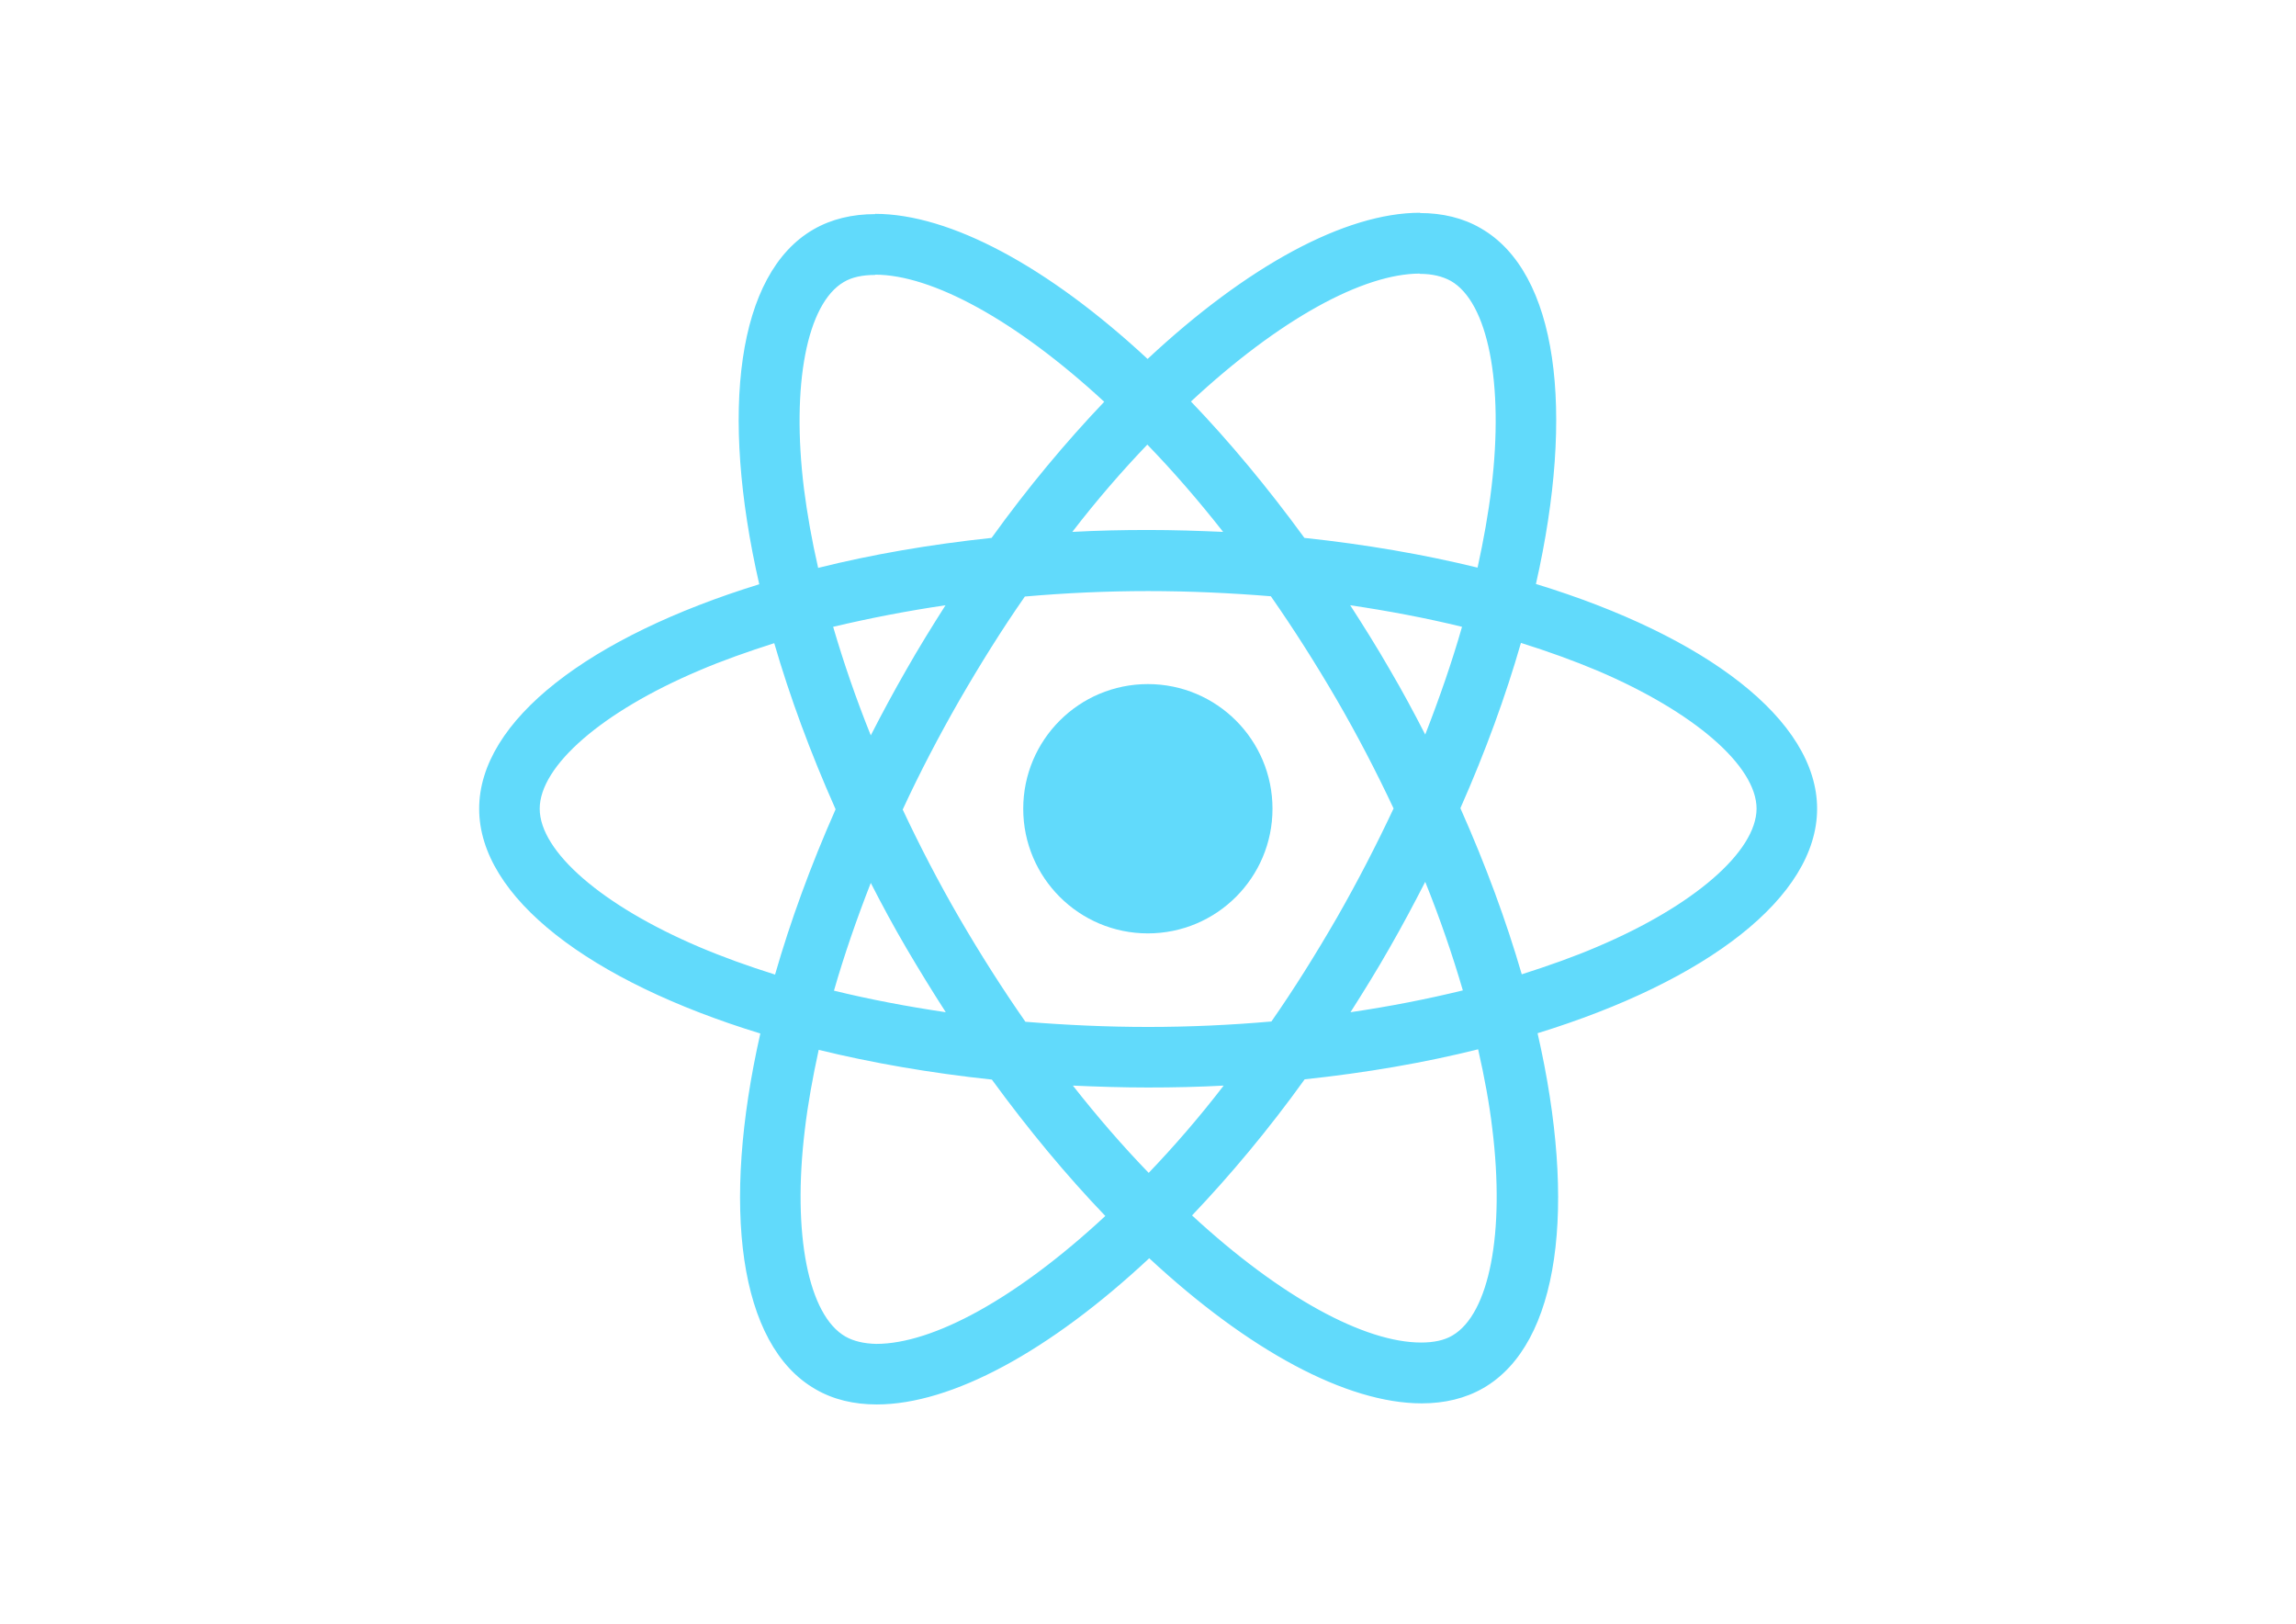
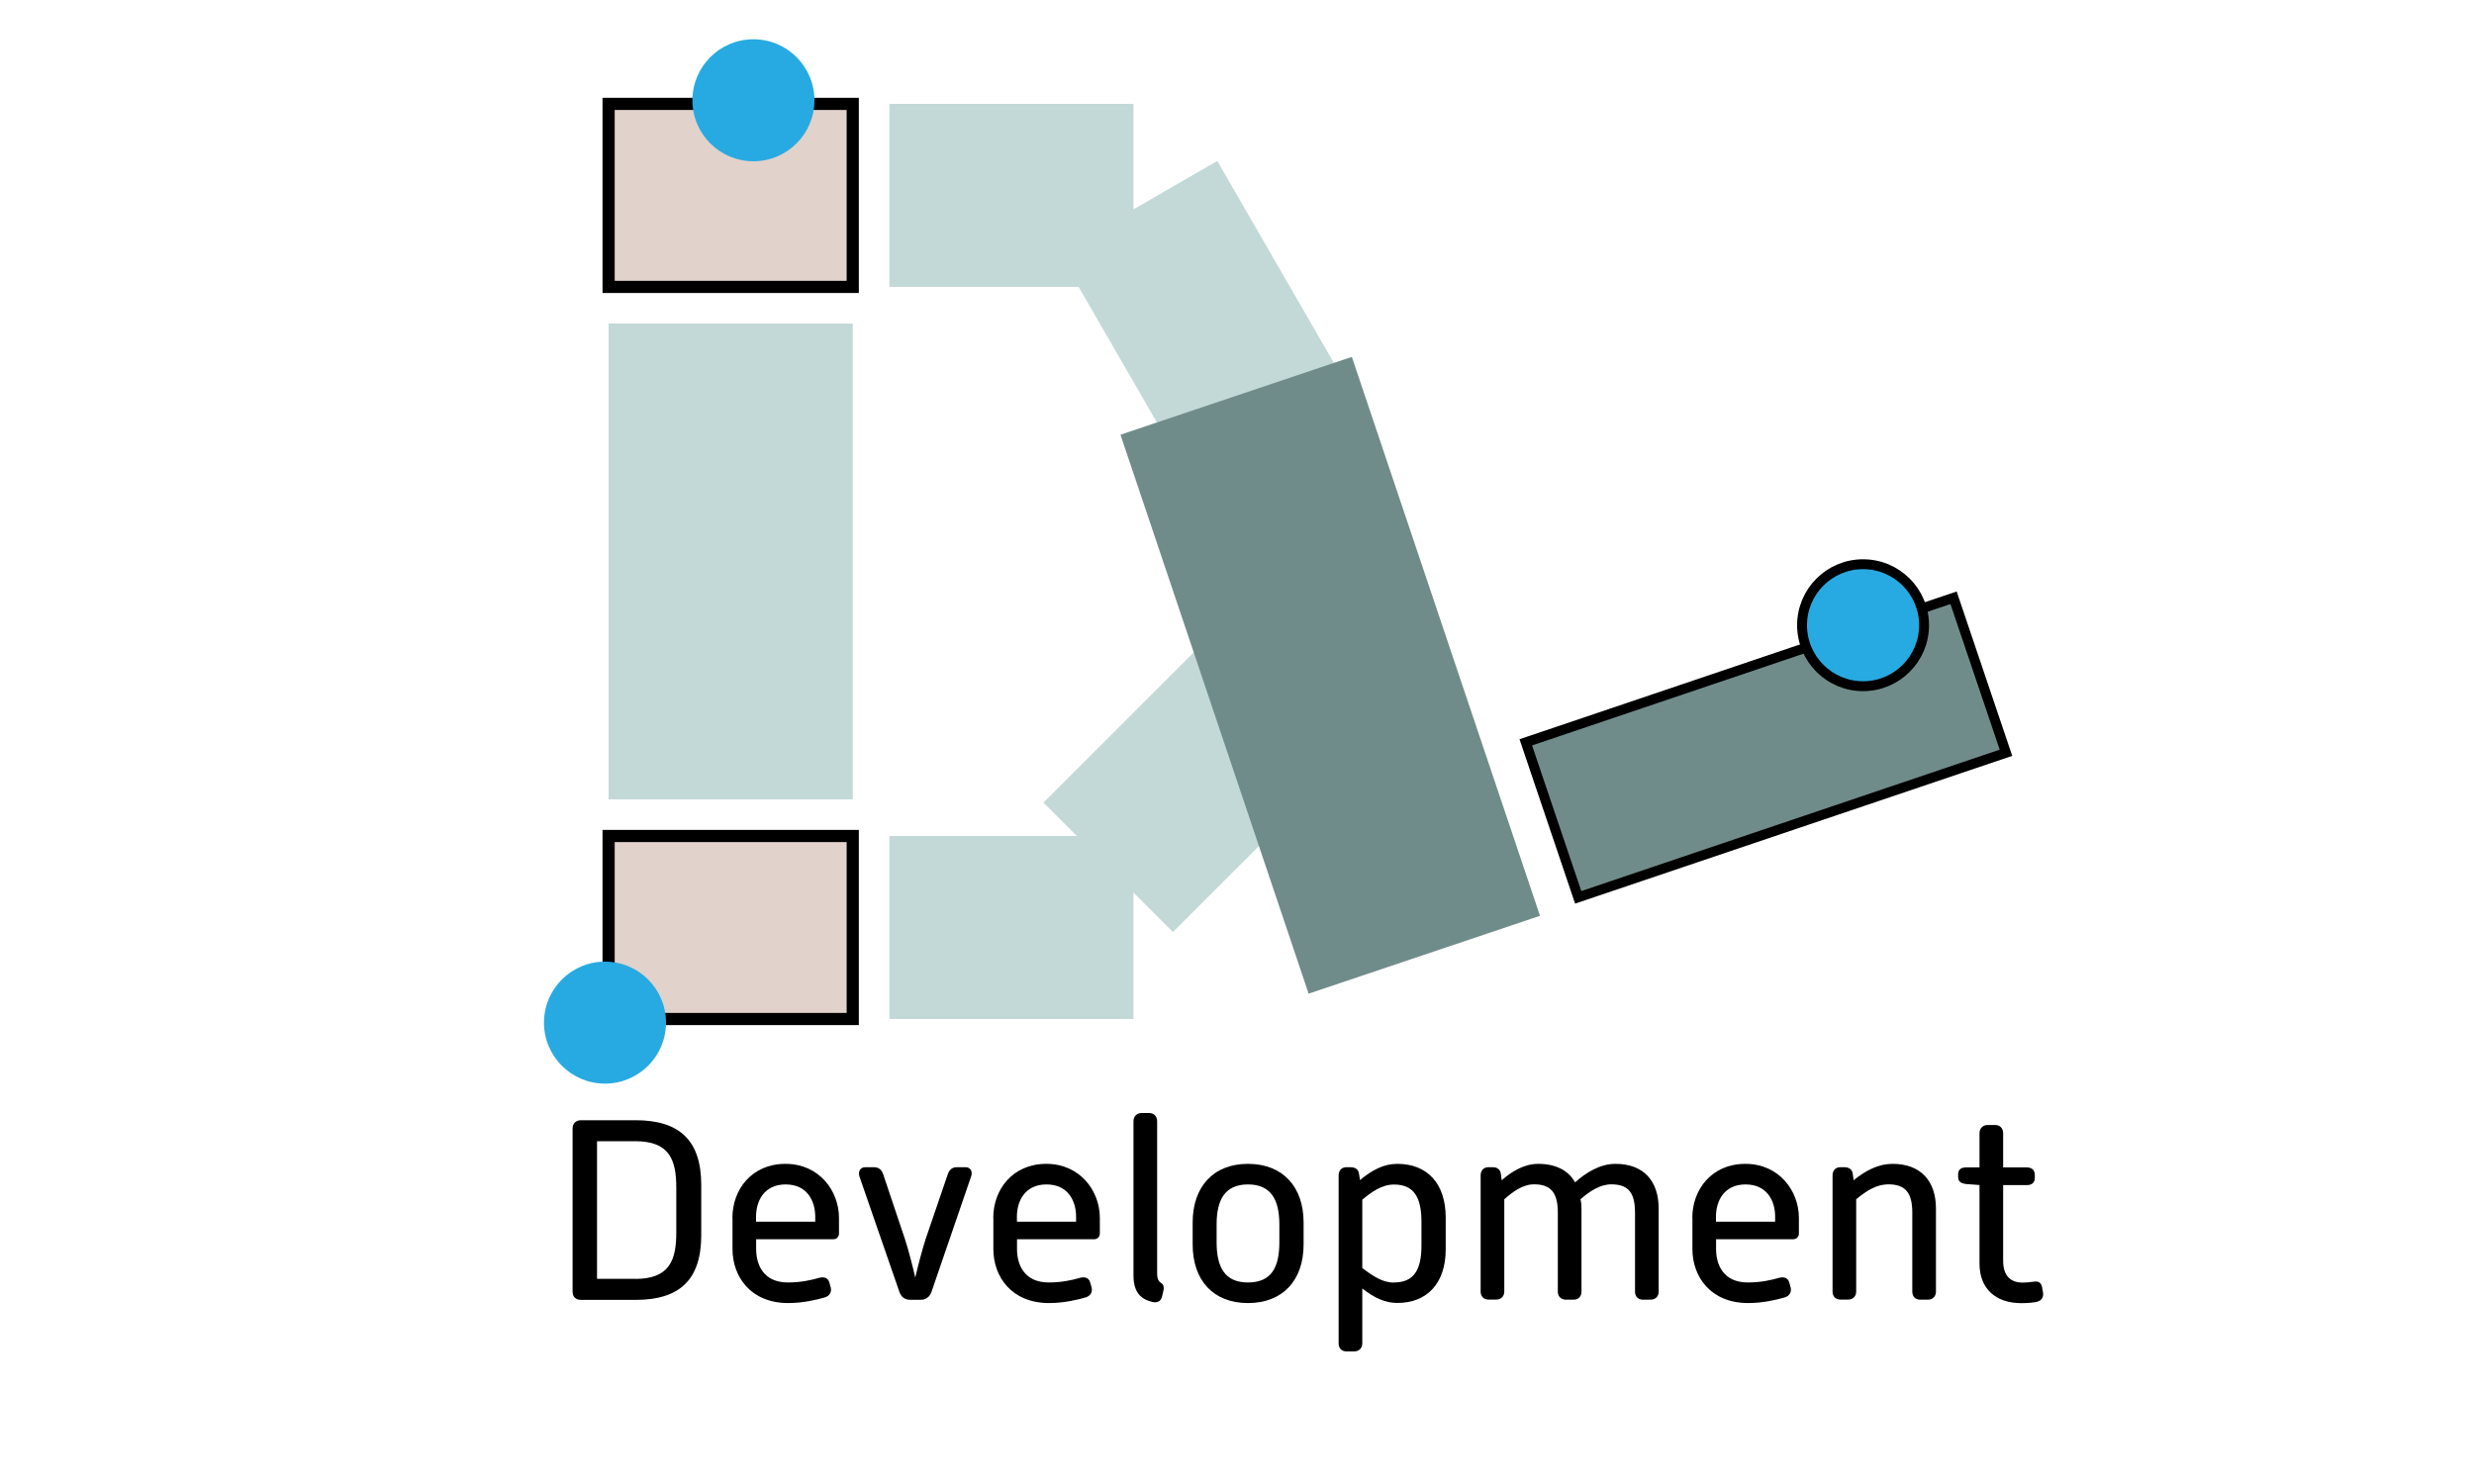
- <svg xmlns="http://www.w3.org/2000/svg" viewBox="0 0 841.9 595.3">
-   <g fill="#61DAFB">
-     <path d="M666.3 296.5c0-32.5-40.7-63.3-103.1-82.4 14.4-63.6 8-114.2-20.2-130.4-6.5-3.8-14.1-5.6-22.4-5.6v22.3c4.6 0 8.3.9 11.4 2.6 13.6 7.8 19.5 37.5 14.9 75.7-1.1 9.4-2.9 19.3-5.1 29.4-19.6-4.8-41-8.5-63.5-10.9-13.5-18.5-27.5-35.3-41.6-50 32.6-30.3 63.2-46.9 84-46.9V78c-27.5 0-63.5 19.6-99.9 53.6-36.4-33.8-72.4-53.2-99.9-53.2v22.3c20.7 0 51.4 16.5 84 46.6-14 14.7-28 31.4-41.3 49.9-22.6 2.4-44 6.1-63.6 11-2.3-10-4-19.7-5.2-29-4.7-38.2 1.1-67.9 14.6-75.8 3-1.8 6.9-2.6 11.5-2.6V78.5c-8.4 0-16 1.8-22.6 5.6-28.1 16.2-34.4 66.7-19.9 130.1-62.2 19.2-102.7 49.9-102.7 82.3 0 32.5 40.7 63.3 103.1 82.4-14.4 63.6-8 114.2 20.2 130.4 6.5 3.8 14.1 5.6 22.5 5.6 27.5 0 63.5-19.6 99.9-53.6 36.4 33.8 72.4 53.2 99.9 53.2 8.4 0 16-1.8 22.6-5.6 28.1-16.2 34.4-66.7 19.9-130.1 62-19.1 102.5-49.9 102.5-82.3zm-130.2-66.7c-3.7 12.9-8.3 26.2-13.5 39.5-4.1-8-8.4-16-13.1-24-4.6-8-9.5-15.8-14.4-23.4 14.2 2.1 27.9 4.7 41 7.9zm-45.8 106.5c-7.8 13.5-15.8 26.3-24.1 38.2-14.9 1.3-30 2-45.2 2-15.1 0-30.2-.7-45-1.9-8.3-11.9-16.4-24.6-24.2-38-7.6-13.1-14.5-26.4-20.8-39.8 6.2-13.4 13.2-26.8 20.7-39.9 7.8-13.5 15.8-26.3 24.1-38.2 14.9-1.3 30-2 45.2-2 15.1 0 30.2.7 45 1.9 8.3 11.9 16.4 24.6 24.2 38 7.6 13.1 14.5 26.4 20.8 39.8-6.3 13.4-13.2 26.8-20.7 39.9zm32.3-13c5.4 13.4 10 26.8 13.8 39.8-13.1 3.2-26.9 5.9-41.2 8 4.9-7.7 9.8-15.6 14.4-23.7 4.6-8 8.9-16.1 13-24.1zM421.2 430c-9.3-9.6-18.6-20.3-27.8-32 9 .4 18.2.7 27.5.7 9.4 0 18.7-.2 27.8-.7-9 11.7-18.3 22.4-27.5 32zm-74.4-58.9c-14.2-2.1-27.9-4.7-41-7.9 3.7-12.9 8.3-26.2 13.5-39.5 4.1 8 8.4 16 13.1 24 4.7 8 9.5 15.8 14.4 23.4zM420.7 163c9.3 9.6 18.6 20.3 27.8 32-9-.4-18.2-.7-27.5-.7-9.4 0-18.7.2-27.8.7 9-11.7 18.3-22.4 27.5-32zm-74 58.9c-4.9 7.7-9.8 15.6-14.4 23.7-4.6 8-8.9 16-13 24-5.4-13.4-10-26.8-13.8-39.8 13.1-3.1 26.9-5.8 41.2-7.9zm-90.5 125.2c-35.4-15.1-58.3-34.9-58.3-50.6 0-15.7 22.9-35.6 58.3-50.6 8.6-3.7 18-7 27.7-10.1 5.7 19.6 13.2 40 22.5 60.9-9.2 20.8-16.6 41.1-22.2 60.6-9.9-3.1-19.3-6.5-28-10.2zM310 490c-13.6-7.8-19.5-37.5-14.9-75.7 1.1-9.4 2.9-19.3 5.1-29.4 19.6 4.8 41 8.5 63.5 10.9 13.5 18.5 27.5 35.3 41.6 50-32.6 30.3-63.2 46.9-84 46.9-4.5-.1-8.3-1-11.3-2.7zm237.2-76.2c4.7 38.2-1.1 67.9-14.6 75.8-3 1.8-6.9 2.6-11.5 2.6-20.7 0-51.4-16.5-84-46.6 14-14.7 28-31.4 41.3-49.9 22.6-2.4 44-6.1 63.6-11 2.3 10.1 4.1 19.8 5.2 29.1zm38.5-66.7c-8.6 3.7-18 7-27.7 10.1-5.7-19.6-13.2-40-22.5-60.9 9.2-20.8 16.6-41.1 22.2-60.6 9.9 3.1 19.3 6.5 28.1 10.2 35.4 15.1 58.3 34.9 58.3 50.6-.1 15.7-23 35.6-58.4 50.6zM320.8 78.4z" />
-     <circle cx="420.9" cy="296.5" r="45.7" />
-     <path d="M520.5 78.1z" />
+ <svg xmlns="http://www.w3.org/2000/svg" id="logo" viewBox="0 0 250 150">
+   <rect id="d-7" x="89.87" y="10.5" width="24.67" height="18.5" fill="#c3d9d7" />
+   <rect id="d-5" x="108.37" y="69.7" width="24.67" height="18.5" transform="translate(-20.47 108.47) rotate(-45)" fill="#c3d9d7" />
+   <rect id="d-6" x="108.84" y="22.32" width="24.67" height="18.5" transform="translate(154.41 152.3) rotate(-120)" fill="#c3d9d7" />
+   <rect id="d-4" x="89.87" y="84.5" width="24.67" height="18.5" fill="#c3d9d7" />
+   <g id="d-3">
+     <rect id="d3-block" x="61.5" y="84.5" width="24.67" height="18.5" fill="#e1d2cb" stroke="#000" stroke-miterlimit="10" stroke-width="1.23" />
+     <rect id="d3-circle" x="54.97" y="97.2" width="12.33" height="12.33" rx="6.17" ry="6.17" fill="#27aae1" />
+   </g>
+   <rect id="d-2" x="61.5" y="32.7" width="24.67" height="48.1" fill="#c3d9d7" />
+   <g id="d-1">
+     <rect id="d1-block" x="61.5" y="10.5" width="24.67" height="18.5" fill="#e1d2cb" stroke="#000" stroke-miterlimit="10" stroke-width="1.23" />
+     <rect id="d1-circle" x="69.97" y="3.97" width="12.33" height="12.33" rx="6.17" ry="6.17" fill="#27aae1" />
+   </g>
+   <g id="l-2">
+     <rect id="l2-block" x="170.17" y="52.74" width="16.54" height="45.63" transform="translate(164.02 268.8) rotate(-108.68)" fill="#708c8a" stroke="#000" stroke-miterlimit="10" />
+     <rect id="l2-circle" x="182.1" y="57.03" width="12.33" height="12.33" rx="6.17" ry="6.17" fill="#27aae1" stroke="#000" stroke-miterlimit="10" />
+   </g>
+   <rect id="l-1" x="122.09" y="38.44" width="24.67" height="59.61" transform="translate(-14.75 46.45) rotate(-18.6)" fill="#708c8a" />
+   <g id="dev">
+     <path id="d-path" d="M57.86,114.06c0-.49,.34-.83,.83-.83h5.54c4.47,0,6.63,2.08,6.63,6.53v5.1c0,4.47-2.16,6.53-6.63,6.53h-5.54c-.49,0-.83-.31-.83-.81v-16.51Zm6.32,15.21c3.46,0,4.16-1.85,4.16-4.71v-4.5c0-2.86-.7-4.71-4.16-4.71h-3.85v13.91h3.85Z" />
+     <path id="e1-path" d="M74.01,123.1c0-2.86,1.95-5.46,5.36-5.46s5.41,2.73,5.41,5.46v1.59c0,.34-.26,.57-.57,.57h-7.8v.99c0,1.48,.65,3.38,3.22,3.38,1.33,0,2.42-.26,3.15-.47,.52-.13,.91,0,1.04,.52l.13,.47c.1,.44-.1,.83-.6,.99-.78,.23-2.21,.57-3.69,.57-3.82,0-5.64-2.68-5.64-5.46v-3.15Zm8.37,.39v-.52c0-1.53-.78-3.25-2.99-3.25s-2.99,1.72-2.99,3.25v.52h5.98Z" />
+     <path id="v-path" d="M86.85,118.92c-.16-.49,.08-.94,.57-.94h.86c.49,0,.81,.21,.99,.78l2.18,6.5c.34,1.04,.75,2.63,1.04,3.87,.29-1.25,.7-2.81,1.04-3.87l2.21-6.47c.16-.55,.47-.81,.96-.81h.88c.49,0,.73,.44,.55,.94l-4,11.65c-.18,.52-.57,.81-1.09,.81h-1.09c-.49,0-.88-.26-1.07-.81l-4.03-11.65Z" />
+     <path id="e2-path" d="M100.37,123.1c0-2.86,1.95-5.46,5.36-5.46s5.41,2.73,5.41,5.46v1.59c0,.34-.26,.57-.57,.57h-7.8v.99c0,1.48,.65,3.38,3.22,3.38,1.33,0,2.42-.26,3.15-.47,.52-.13,.91,0,1.04,.52l.13,.47c.1,.44-.1,.83-.6,.99-.78,.23-2.21,.57-3.69,.57-3.82,0-5.64-2.68-5.64-5.46v-3.15Zm8.37,.39v-.52c0-1.53-.78-3.25-2.99-3.25s-2.99,1.72-2.99,3.25v.52h5.98Z" />
+     <path id="l-path" d="M114.54,113.33c0-.49,.34-.83,.83-.83h.75c.49,0,.81,.34,.81,.83v15.37c0,.62,.18,.81,.34,.94,.29,.16,.39,.44,.29,.83l-.13,.57c-.1,.36-.31,.68-.94,.57-.86-.21-1.95-.65-1.95-2.68v-15.6Z" />
+     <path id="o-path" d="M120.52,123.57c0-3.61,2.08-5.93,5.59-5.93s5.62,2.31,5.62,5.93v2.21c0,3.64-2.11,5.93-5.62,5.93s-5.59-2.29-5.59-5.93v-2.21Zm5.59,6.06c2.37,0,3.17-1.53,3.17-4.06v-1.79c0-2.47-.81-4.06-3.17-4.06s-3.17,1.59-3.17,4.06v1.79c0,2.52,.83,4.06,3.17,4.06Z" />
+     <path id="p-path" d="M137.66,135.79c0,.49-.34,.81-.83,.81h-.75c-.49,0-.81-.31-.81-.81v-16.98c0-.49,.29-.83,.78-.83h.42c.49,0,.81,.23,.86,.68l.1,.62c1.25-1.04,2.42-1.64,3.77-1.64,3.04,0,4.89,2,4.89,5.43v3.22c0,3.38-1.85,5.41-4.89,5.41-1.27,0-2.37-.55-3.54-1.46v5.54Zm3.2-6.16c1.98,0,2.78-1.22,2.78-3.74v-2.39c0-2.55-.81-3.77-2.78-3.77-1.2,0-2.24,.73-3.2,1.53v6.92c1.07,.78,2,1.46,3.2,1.46Z" />
+     <path id="m-path" d="M149.62,118.81c0-.49,.29-.83,.78-.83h.44c.49,0,.78,.26,.83,.7l.08,.62c.99-.88,2.26-1.66,3.69-1.66,1.82,0,3.07,.7,3.72,1.87,1.12-.99,2.52-1.87,4.08-1.87,2.89,0,4.37,1.77,4.37,4.52v8.4c0,.49-.34,.81-.83,.81h-.75c-.49,0-.81-.31-.81-.81v-7.96c0-1.92-.57-2.89-2.39-2.89-1.12,0-2.18,.68-3.12,1.51,.08,.31,.1,.65,.1,.99v8.35c0,.49-.31,.81-.81,.81h-.75c-.49,0-.83-.31-.83-.81v-7.96c0-1.92-.6-2.89-2.39-2.89-1.17,0-2.13,.73-3.02,1.51v9.33c0,.49-.34,.81-.83,.81h-.75c-.49,0-.81-.31-.81-.81v-11.75Z" />
+     <path id="e3-path" d="M171.01,123.1c0-2.86,1.95-5.46,5.36-5.46s5.41,2.73,5.41,5.46v1.59c0,.34-.26,.57-.57,.57h-7.8v.99c0,1.48,.65,3.38,3.22,3.38,1.33,0,2.42-.26,3.15-.47,.52-.13,.91,0,1.04,.52l.13,.47c.1,.44-.1,.83-.6,.99-.78,.23-2.21,.57-3.69,.57-3.82,0-5.64-2.68-5.64-5.46v-3.15Zm8.37,.39v-.52c0-1.53-.78-3.25-2.99-3.25s-2.99,1.72-2.99,3.25v.52h5.98Z" />
+     <path id="n-path" d="M185.18,118.81c0-.49,.29-.83,.78-.83h.39c.49,0,.83,.21,.88,.7l.08,.62c1.27-1.04,2.57-1.66,3.93-1.66,2.89,0,4.39,1.77,4.39,4.52v8.4c0,.49-.34,.81-.83,.81h-.75c-.49,0-.81-.31-.81-.81v-7.96c0-1.92-.6-2.89-2.42-2.89-1.17,0-2.18,.62-3.25,1.51v9.33c0,.49-.34,.81-.83,.81h-.75c-.49,0-.81-.31-.81-.81v-11.75Z" />
+     <path id="t-path" d="M200.03,119.78l-1.35-.1c-.57-.08-.81-.26-.81-.75v-.23c0-.49,.31-.7,.81-.7h1.35v-3.46c0-.49,.34-.83,.83-.83h.75c.49,0,.81,.34,.81,.83v3.46h2.39c.49,0,.81,.26,.81,.75v.31c0,.49-.31,.73-.81,.73h-2.39v7.64c0,1.61,.83,2.21,1.95,2.21,.44,0,.81-.05,1.07-.08,.49-.1,.81,.05,.91,.52l.1,.57c.08,.47-.16,.83-.65,.94-.39,.08-.94,.13-1.53,.13-2.63,0-4.24-1.48-4.24-4v-7.93Z" />
  </g>
</svg>
